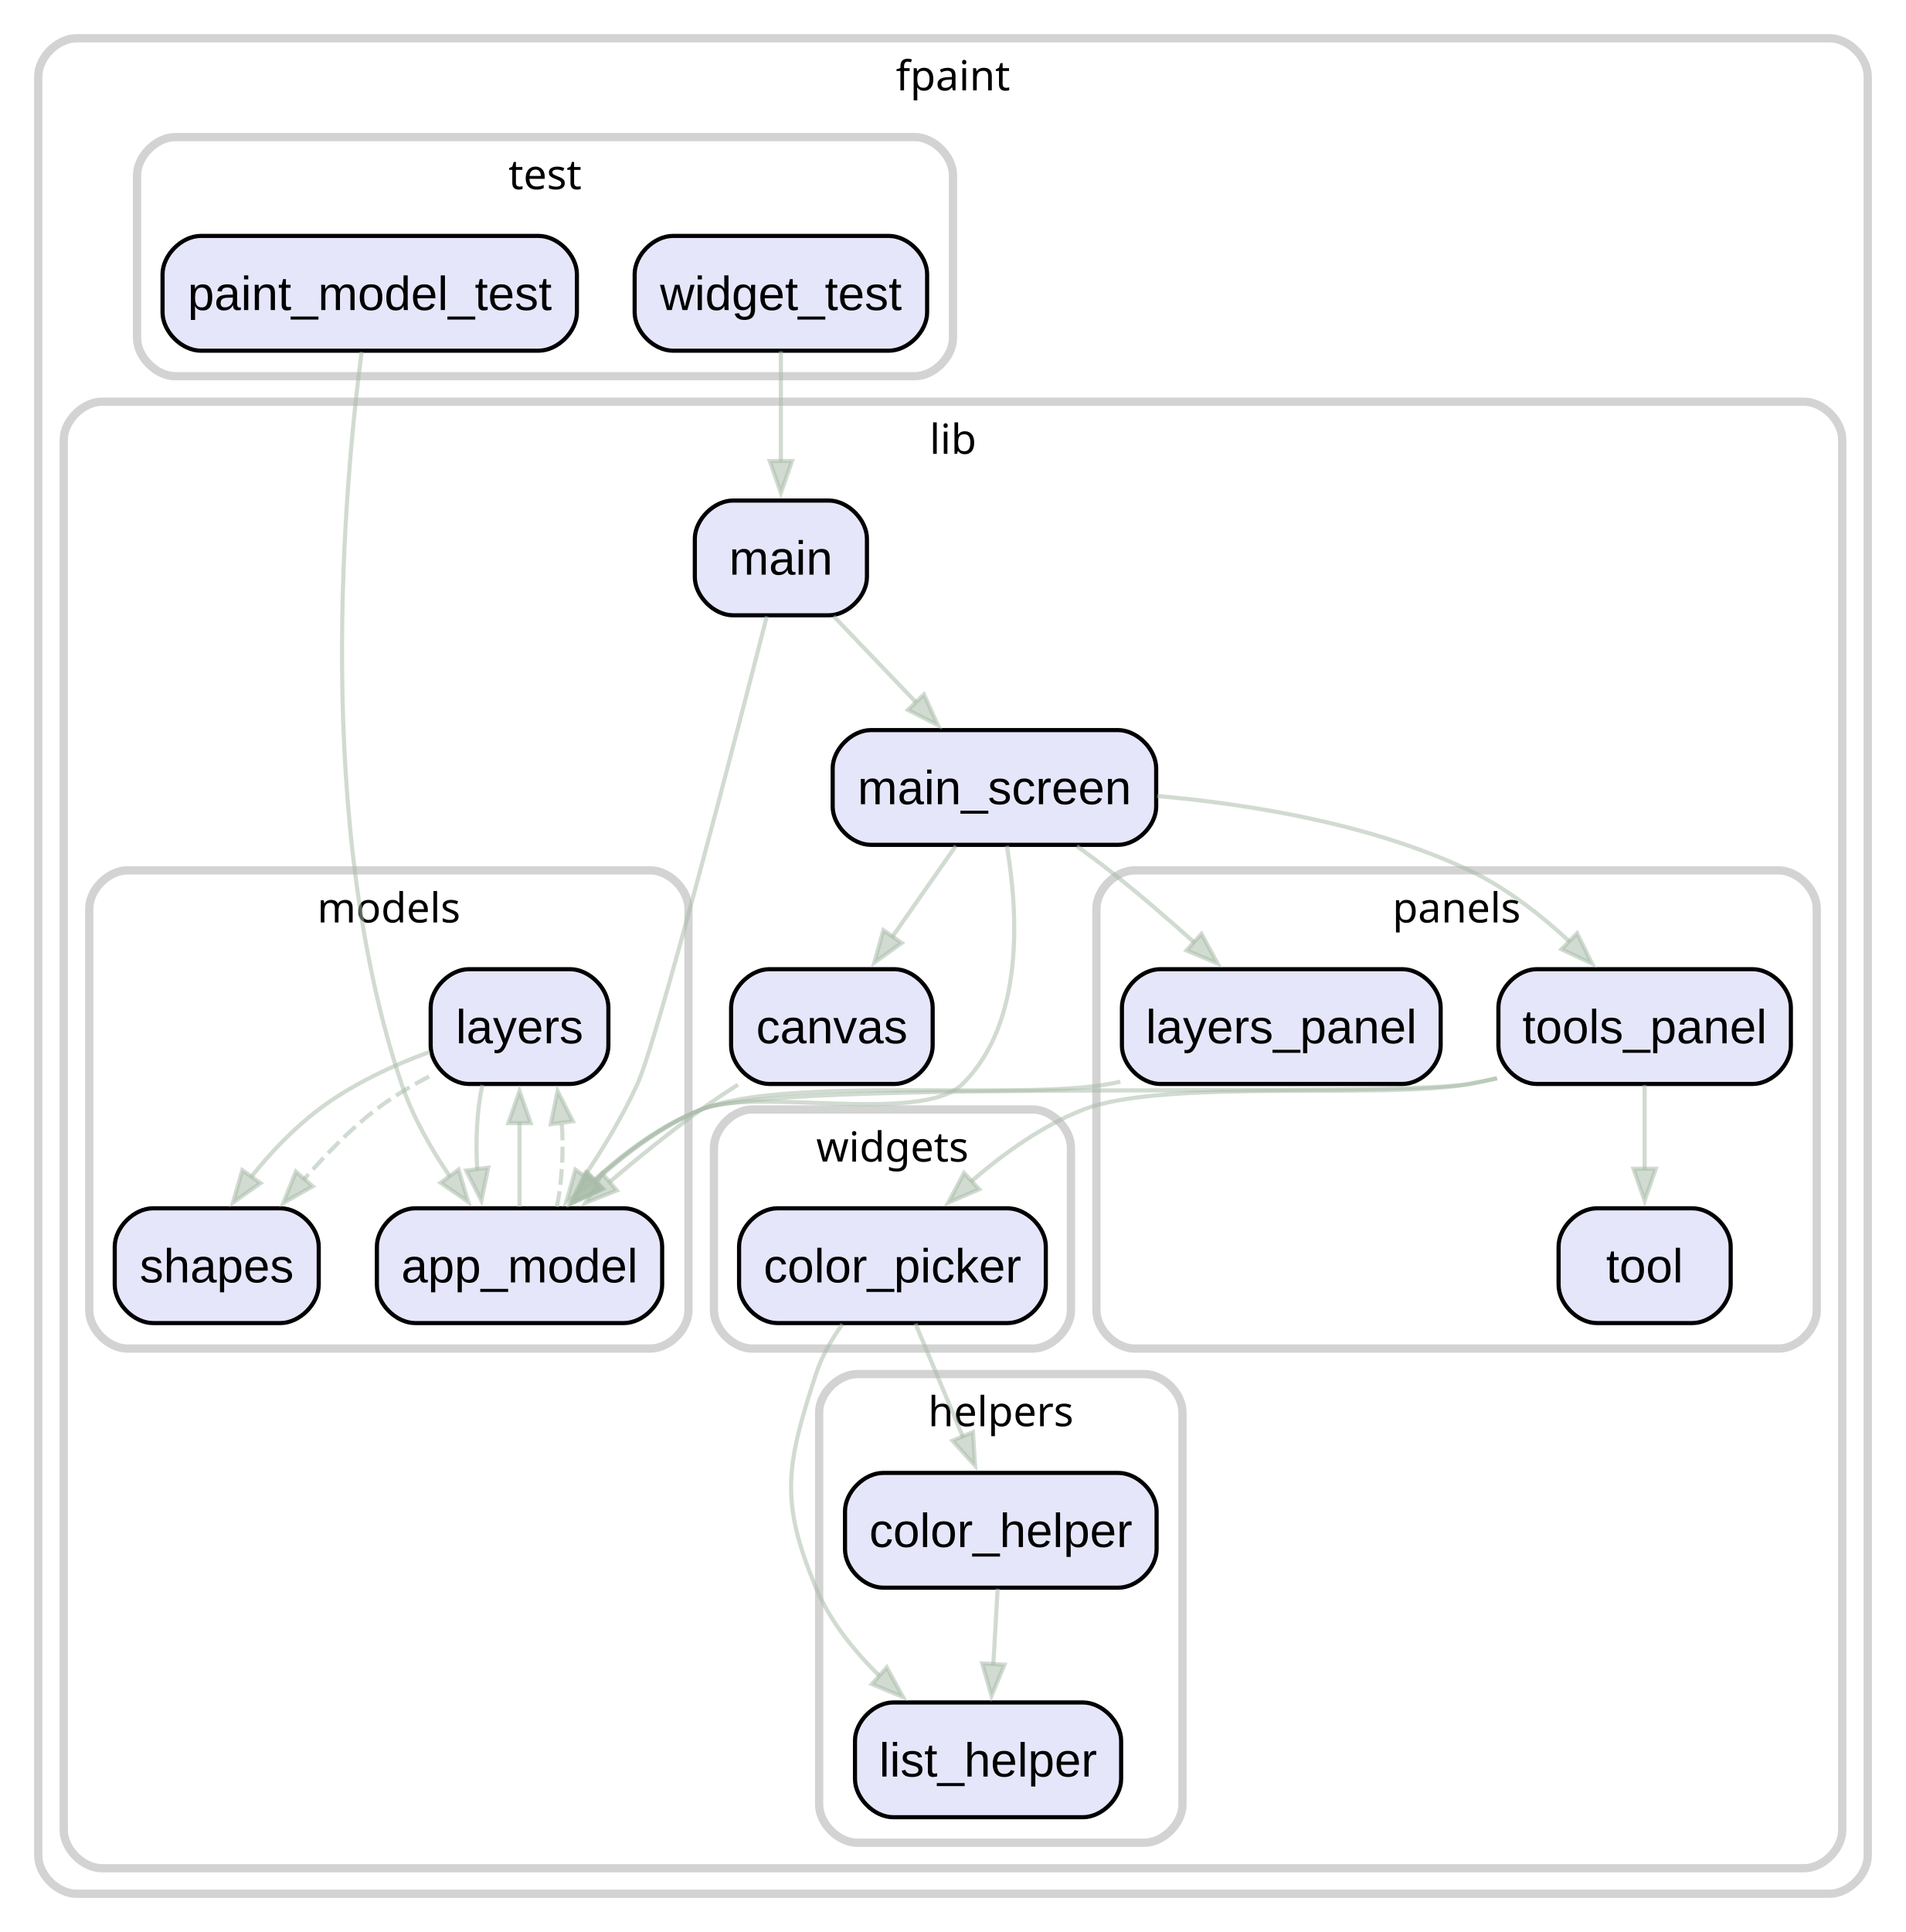
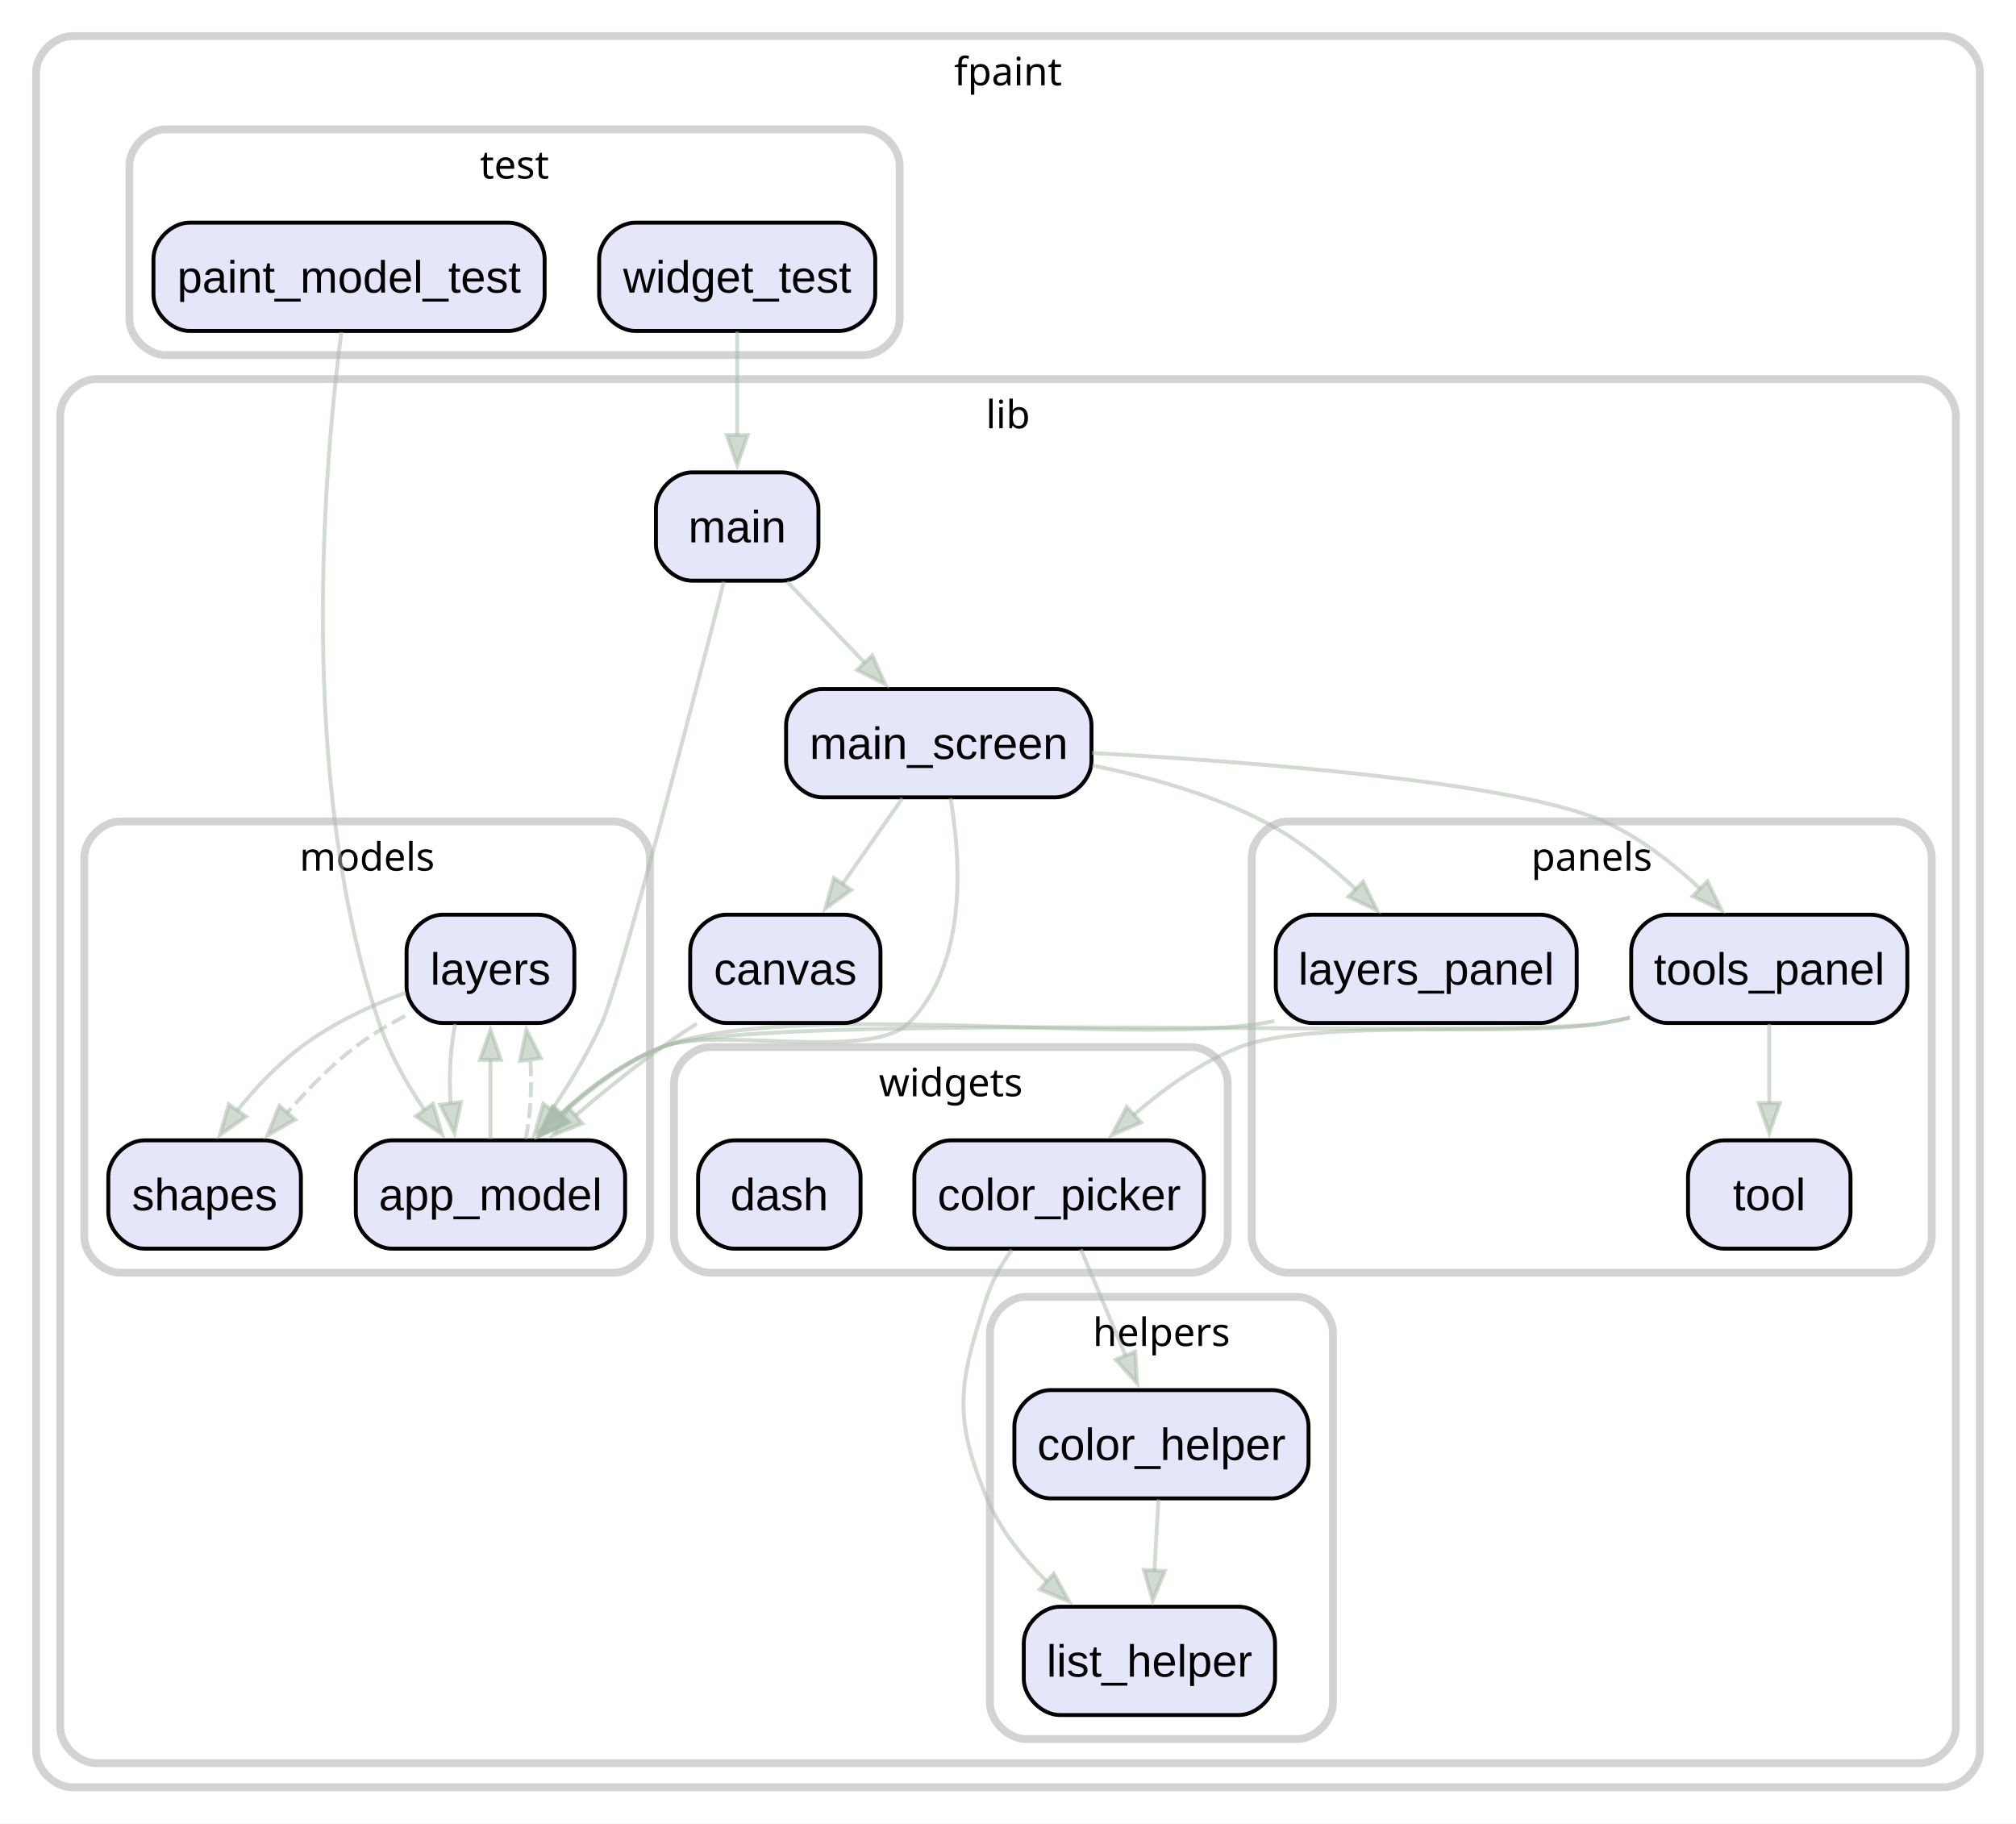
- <svg xmlns="http://www.w3.org/2000/svg" width="598pt" height="606pt" viewBox="0.00 0.00 598.00 606.00">
+ <svg xmlns="http://www.w3.org/2000/svg" width="670pt" height="606pt" viewBox="0.00 0.00 670.00 606.00">
  <g id="graph0" class="graph" transform="scale(1 1) rotate(0) translate(4 602)">
-     <polygon fill="white" stroke="none" points="-4,4 -4,-602 594,-602 594,4 -4,4" />
+     <polygon fill="white" stroke="none" points="-4,4 -4,-602 666,-602 666,4 -4,4" />
    <g id="clust1" class="cluster">
-       <path fill="none" stroke="lightgray" stroke-width="2.6" d="M20,-8C20,-8 570,-8 570,-8 576,-8 582,-14 582,-20 582,-20 582,-578 582,-578 582,-584 576,-590 570,-590 570,-590 20,-590 20,-590 14,-590 8,-584 8,-578 8,-578 8,-20 8,-20 8,-14 14,-8 20,-8" />
-       <text text-anchor="middle" x="295" y="-573.65" font-family="Arial Black" font-size="13.00">fpaint</text>
+       <path fill="none" stroke="lightgray" stroke-width="2.6" d="M20,-8C20,-8 642,-8 642,-8 648,-8 654,-14 654,-20 654,-20 654,-578 654,-578 654,-584 648,-590 642,-590 642,-590 20,-590 20,-590 14,-590 8,-584 8,-578 8,-578 8,-20 8,-20 8,-14 14,-8 20,-8" />
+       <text text-anchor="middle" x="331" y="-573.65" font-family="Arial Black" font-size="13.00">fpaint</text>
    </g>
    <g id="clust2" class="cluster">
      <path fill="none" stroke="lightgray" stroke-width="2.6" d="M51,-484C51,-484 283,-484 283,-484 289,-484 295,-490 295,-496 295,-496 295,-547 295,-547 295,-553 289,-559 283,-559 283,-559 51,-559 51,-559 45,-559 39,-553 39,-547 39,-547 39,-496 39,-496 39,-490 45,-484 51,-484" />
      <text text-anchor="middle" x="167" y="-542.65" font-family="Arial Black" font-size="13.00">test</text>
    </g>
    <g id="clust3" class="cluster">
-       <path fill="none" stroke="lightgray" stroke-width="2.6" d="M28,-16C28,-16 562,-16 562,-16 568,-16 574,-22 574,-28 574,-28 574,-464 574,-464 574,-470 568,-476 562,-476 562,-476 28,-476 28,-476 22,-476 16,-470 16,-464 16,-464 16,-28 16,-28 16,-22 22,-16 28,-16" />
-       <text text-anchor="middle" x="295" y="-459.65" font-family="Arial Black" font-size="13.00">lib</text>
+       <path fill="none" stroke="lightgray" stroke-width="2.6" d="M28,-16C28,-16 634,-16 634,-16 640,-16 646,-22 646,-28 646,-28 646,-464 646,-464 646,-470 640,-476 634,-476 634,-476 28,-476 28,-476 22,-476 16,-470 16,-464 16,-464 16,-28 16,-28 16,-22 22,-16 28,-16" />
+       <text text-anchor="middle" x="331" y="-459.65" font-family="Arial Black" font-size="13.00">lib</text>
    </g>
    <g id="clust4" class="cluster">
-       <path fill="none" stroke="lightgray" stroke-width="2.6" d="M352,-179C352,-179 554,-179 554,-179 560,-179 566,-185 566,-191 566,-191 566,-317 566,-317 566,-323 560,-329 554,-329 554,-329 352,-329 352,-329 346,-329 340,-323 340,-317 340,-317 340,-191 340,-191 340,-185 346,-179 352,-179" />
-       <text text-anchor="middle" x="453" y="-312.65" font-family="Arial Black" font-size="13.00">panels</text>
+       <path fill="none" stroke="lightgray" stroke-width="2.6" d="M424,-179C424,-179 626,-179 626,-179 632,-179 638,-185 638,-191 638,-191 638,-317 638,-317 638,-323 632,-329 626,-329 626,-329 424,-329 424,-329 418,-329 412,-323 412,-317 412,-317 412,-191 412,-191 412,-185 418,-179 424,-179" />
+       <text text-anchor="middle" x="525" y="-312.65" font-family="Arial Black" font-size="13.00">panels</text>
    </g>
    <g id="clust5" class="cluster">
      <path fill="none" stroke="lightgray" stroke-width="2.6" d="M36,-179C36,-179 200,-179 200,-179 206,-179 212,-185 212,-191 212,-191 212,-317 212,-317 212,-323 206,-329 200,-329 200,-329 36,-329 36,-329 30,-329 24,-323 24,-317 24,-317 24,-191 24,-191 24,-185 30,-179 36,-179" />
      <text text-anchor="middle" x="118" y="-312.65" font-family="Arial Black" font-size="13.00">models</text>
    </g>
    <g id="clust6" class="cluster">
-       <path fill="none" stroke="lightgray" stroke-width="2.6" d="M265,-24C265,-24 355,-24 355,-24 361,-24 367,-30 367,-36 367,-36 367,-159 367,-159 367,-165 361,-171 355,-171 355,-171 265,-171 265,-171 259,-171 253,-165 253,-159 253,-159 253,-36 253,-36 253,-30 259,-24 265,-24" />
-       <text text-anchor="middle" x="310" y="-154.65" font-family="Arial Black" font-size="13.00">helpers</text>
+       <path fill="none" stroke="lightgray" stroke-width="2.6" d="M337,-24C337,-24 427,-24 427,-24 433,-24 439,-30 439,-36 439,-36 439,-159 439,-159 439,-165 433,-171 427,-171 427,-171 337,-171 337,-171 331,-171 325,-165 325,-159 325,-159 325,-36 325,-36 325,-30 331,-24 337,-24" />
+       <text text-anchor="middle" x="382" y="-154.65" font-family="Arial Black" font-size="13.00">helpers</text>
    </g>
    <g id="clust7" class="cluster">
-       <path fill="none" stroke="lightgray" stroke-width="2.6" d="M232,-179C232,-179 320,-179 320,-179 326,-179 332,-185 332,-191 332,-191 332,-242 332,-242 332,-248 326,-254 320,-254 320,-254 232,-254 232,-254 226,-254 220,-248 220,-242 220,-242 220,-191 220,-191 220,-185 226,-179 232,-179" />
-       <text text-anchor="middle" x="276" y="-237.65" font-family="Arial Black" font-size="13.00">widgets</text>
+       <path fill="none" stroke="lightgray" stroke-width="2.6" d="M232,-179C232,-179 392,-179 392,-179 398,-179 404,-185 404,-191 404,-191 404,-242 404,-242 404,-248 398,-254 392,-254 392,-254 232,-254 232,-254 226,-254 220,-248 220,-242 220,-242 220,-191 220,-191 220,-185 226,-179 232,-179" />
+       <text text-anchor="middle" x="312" y="-237.65" font-family="Arial Black" font-size="13.00">widgets</text>
    </g>
    <g id="node1" class="node">
      <path fill="Lavender" stroke="black" stroke-width="1.3" d="M165,-528C165,-528 59,-528 59,-528 53,-528 47,-522 47,-516 47,-516 47,-504 47,-504 47,-498 53,-492 59,-492 59,-492 165,-492 165,-492 171,-492 177,-498 177,-504 177,-504 177,-516 177,-516 177,-522 171,-528 165,-528" />
      <text text-anchor="middle" x="112" y="-504.75" font-family="Arial" font-size="15.00">paint_model_test</text>
    </g>
    <g id="node8" class="node">
      <path fill="Lavender" stroke="black" stroke-width="1.3" d="M191.75,-223C191.75,-223 126.25,-223 126.25,-223 120.25,-223 114.25,-217 114.25,-211 114.25,-211 114.25,-199 114.25,-199 114.25,-193 120.25,-187 126.25,-187 126.25,-187 191.75,-187 191.75,-187 197.75,-187 203.75,-193 203.75,-199 203.75,-199 203.75,-211 203.75,-211 203.75,-217 197.75,-223 191.75,-223" />
      <text text-anchor="middle" x="159" y="-199.75" font-family="Arial" font-size="15.00">app_model</text>
    </g>
    <g id="edge1" class="edge">
      <path fill="none" stroke="#aabbaa" stroke-width="1.3" stroke-opacity="0.533" d="M109.45,-491.63C104.09,-450.44 94.3,-344.15 122,-262 125.43,-251.84 131.17,-241.75 137.12,-232.99" />
      <polygon fill="#aabbaa" fill-opacity="0.533" stroke="#aabbaa" stroke-width="1.3" stroke-opacity="0.533" points="139.88,-235.14 142.92,-224.99 134.22,-231.03 139.88,-235.14" />
    </g>
    <g id="node2" class="node">
      <path fill="Lavender" stroke="black" stroke-width="1.3" d="M274.88,-528C274.88,-528 207.12,-528 207.12,-528 201.12,-528 195.12,-522 195.12,-516 195.12,-516 195.12,-504 195.12,-504 195.12,-498 201.12,-492 207.12,-492 207.12,-492 274.88,-492 274.88,-492 280.88,-492 286.88,-498 286.88,-504 286.88,-504 286.88,-516 286.88,-516 286.88,-522 280.88,-528 274.88,-528" />
      <text text-anchor="middle" x="241" y="-504.75" font-family="Arial" font-size="15.00">widget_test</text>
    </g>
    <g id="node9" class="node">
      <path fill="Lavender" stroke="black" stroke-width="1.3" d="M256,-445C256,-445 226,-445 226,-445 220,-445 214,-439 214,-433 214,-433 214,-421 214,-421 214,-415 220,-409 226,-409 226,-409 256,-409 256,-409 262,-409 268,-415 268,-421 268,-421 268,-433 268,-433 268,-439 262,-445 256,-445" />
      <text text-anchor="middle" x="241" y="-421.75" font-family="Arial" font-size="15.00">main</text>
    </g>
    <g id="edge2" class="edge">
      <path fill="none" stroke="#aabbaa" stroke-width="1.3" stroke-opacity="0.533" d="M241,-491.82C241,-481.8 241,-468.88 241,-457.29" />
      <polygon fill="#aabbaa" fill-opacity="0.533" stroke="#aabbaa" stroke-width="1.3" stroke-opacity="0.533" points="244.5,-457.4 241,-447.4 237.5,-457.4 244.5,-457.4" />
    </g>
    <g id="node3" class="node">
-       <path fill="Lavender" stroke="black" stroke-width="1.3" d="M545.88,-298C545.88,-298 478.12,-298 478.12,-298 472.12,-298 466.12,-292 466.12,-286 466.12,-286 466.12,-274 466.12,-274 466.12,-268 472.12,-262 478.12,-262 478.12,-262 545.88,-262 545.88,-262 551.88,-262 557.88,-268 557.88,-274 557.88,-274 557.88,-286 557.88,-286 557.88,-292 551.88,-298 545.88,-298" />
-       <text text-anchor="middle" x="512" y="-274.75" font-family="Arial" font-size="15.00">tools_panel</text>
+       <path fill="Lavender" stroke="black" stroke-width="1.3" d="M617.88,-298C617.88,-298 550.12,-298 550.12,-298 544.12,-298 538.12,-292 538.12,-286 538.12,-286 538.12,-274 538.12,-274 538.12,-268 544.12,-262 550.12,-262 550.12,-262 617.88,-262 617.88,-262 623.88,-262 629.88,-268 629.88,-274 629.88,-274 629.88,-286 629.88,-286 629.88,-292 623.88,-298 617.88,-298" />
+       <text text-anchor="middle" x="584" y="-274.75" font-family="Arial" font-size="15.00">tools_panel</text>
    </g>
    <g id="node5" class="node">
-       <path fill="Lavender" stroke="black" stroke-width="1.3" d="M527,-223C527,-223 497,-223 497,-223 491,-223 485,-217 485,-211 485,-211 485,-199 485,-199 485,-193 491,-187 497,-187 497,-187 527,-187 527,-187 533,-187 539,-193 539,-199 539,-199 539,-211 539,-211 539,-217 533,-223 527,-223" />
-       <text text-anchor="middle" x="512" y="-199.75" font-family="Arial" font-size="15.00">tool</text>
+       <path fill="Lavender" stroke="black" stroke-width="1.3" d="M599,-223C599,-223 569,-223 569,-223 563,-223 557,-217 557,-211 557,-211 557,-199 557,-199 557,-193 563,-187 569,-187 569,-187 599,-187 599,-187 605,-187 611,-193 611,-199 611,-199 611,-211 611,-211 611,-217 605,-223 599,-223" />
+       <text text-anchor="middle" x="584" y="-199.75" font-family="Arial" font-size="15.00">tool</text>
    </g>
    <g id="edge4" class="edge">
-       <path fill="none" stroke="#aabbaa" stroke-width="1.3" stroke-opacity="0.533" d="M512,-261.7C512,-253.76 512,-244.12 512,-235.11" />
-       <polygon fill="#aabbaa" fill-opacity="0.533" stroke="#aabbaa" stroke-width="1.3" stroke-opacity="0.533" points="515.5,-235.4 512,-225.4 508.5,-235.4 515.5,-235.4" />
+       <path fill="none" stroke="#aabbaa" stroke-width="1.3" stroke-opacity="0.533" d="M584,-261.7C584,-253.76 584,-244.12 584,-235.11" />
+       <polygon fill="#aabbaa" fill-opacity="0.533" stroke="#aabbaa" stroke-width="1.3" stroke-opacity="0.533" points="587.5,-235.4 584,-225.4 580.5,-235.4 587.5,-235.4" />
    </g>
    <g id="edge3" class="edge">
-       <path fill="none" stroke="#aabbaa" stroke-width="1.3" stroke-opacity="0.533" d="M465.7,-263.74C462.77,-263.07 459.86,-262.48 457,-262 430.58,-257.56 241.01,-263.6 216,-254 203.37,-249.15 191.55,-240.25 181.98,-231.42" />
-       <polygon fill="#aabbaa" fill-opacity="0.533" stroke="#aabbaa" stroke-width="1.3" stroke-opacity="0.533" points="184.52,-229.02 174.94,-224.5 179.61,-234.01 184.52,-229.02" />
+       <path fill="none" stroke="#aabbaa" stroke-width="1.3" stroke-opacity="0.533" d="M537.7,-263.71C534.78,-263.05 531.86,-262.47 529,-262 494.67,-256.37 248.53,-266.34 216,-254 203.35,-249.2 191.52,-240.31 181.96,-231.48" />
+       <polygon fill="#aabbaa" fill-opacity="0.533" stroke="#aabbaa" stroke-width="1.3" stroke-opacity="0.533" points="184.5,-229.07 174.93,-224.54 179.59,-234.05 184.5,-229.07" />
    </g>
-     <g id="node14" class="node">
-       <path fill="Lavender" stroke="black" stroke-width="1.3" d="M312.12,-223C312.12,-223 239.88,-223 239.88,-223 233.88,-223 227.88,-217 227.88,-211 227.88,-211 227.88,-199 227.88,-199 227.88,-193 233.88,-187 239.88,-187 239.88,-187 312.12,-187 312.12,-187 318.12,-187 324.12,-193 324.12,-199 324.12,-199 324.12,-211 324.12,-211 324.12,-217 318.12,-223 312.12,-223" />
-       <text text-anchor="middle" x="276" y="-199.75" font-family="Arial" font-size="15.00">color_picker</text>
+     <g id="node15" class="node">
+       <path fill="Lavender" stroke="black" stroke-width="1.3" d="M384.12,-223C384.12,-223 311.88,-223 311.88,-223 305.88,-223 299.88,-217 299.88,-211 299.88,-211 299.88,-199 299.88,-199 299.88,-193 305.88,-187 311.88,-187 311.88,-187 384.12,-187 384.12,-187 390.12,-187 396.12,-193 396.12,-199 396.12,-199 396.12,-211 396.12,-211 396.12,-217 390.12,-223 384.12,-223" />
+       <text text-anchor="middle" x="348" y="-199.75" font-family="Arial" font-size="15.00">color_picker</text>
    </g>
    <g id="edge5" class="edge">
-       <path fill="none" stroke="#aabbaa" stroke-width="1.3" stroke-opacity="0.533" d="M465.68,-263.85C462.76,-263.15 459.85,-262.53 457,-262 430.5,-257.1 361.12,-263.75 336,-254 323.05,-248.97 310.71,-240.09 300.62,-231.33" />
-       <polygon fill="#aabbaa" fill-opacity="0.533" stroke="#aabbaa" stroke-width="1.3" stroke-opacity="0.533" points="303.22,-228.96 293.49,-224.76 298.47,-234.11 303.22,-228.96" />
+       <path fill="none" stroke="#aabbaa" stroke-width="1.3" stroke-opacity="0.533" d="M537.68,-263.85C534.76,-263.15 531.85,-262.53 529,-262 502.5,-257.1 433.12,-263.75 408,-254 395.05,-248.97 382.71,-240.09 372.62,-231.33" />
+       <polygon fill="#aabbaa" fill-opacity="0.533" stroke="#aabbaa" stroke-width="1.3" stroke-opacity="0.533" points="375.22,-228.96 365.49,-224.76 370.47,-234.11 375.22,-228.96" />
    </g>
    <g id="node4" class="node">
-       <path fill="Lavender" stroke="black" stroke-width="1.3" d="M436,-298C436,-298 360,-298 360,-298 354,-298 348,-292 348,-286 348,-286 348,-274 348,-274 348,-268 354,-262 360,-262 360,-262 436,-262 436,-262 442,-262 448,-268 448,-274 448,-274 448,-286 448,-286 448,-292 442,-298 436,-298" />
-       <text text-anchor="middle" x="398" y="-274.75" font-family="Arial" font-size="15.00">layers_panel</text>
+       <path fill="Lavender" stroke="black" stroke-width="1.3" d="M508,-298C508,-298 432,-298 432,-298 426,-298 420,-292 420,-286 420,-286 420,-274 420,-274 420,-268 426,-262 432,-262 432,-262 508,-262 508,-262 514,-262 520,-268 520,-274 520,-274 520,-286 520,-286 520,-292 514,-298 508,-298" />
+       <text text-anchor="middle" x="470" y="-274.75" font-family="Arial" font-size="15.00">layers_panel</text>
    </g>
    <g id="edge6" class="edge">
-       <path fill="none" stroke="#aabbaa" stroke-width="1.3" stroke-opacity="0.533" d="M347.51,-262.7C346.33,-262.45 345.16,-262.22 344,-262 315.98,-256.79 242.45,-264.6 216,-254 203.62,-249.04 191.97,-240.29 182.47,-231.61" />
-       <polygon fill="#aabbaa" fill-opacity="0.533" stroke="#aabbaa" stroke-width="1.3" stroke-opacity="0.533" points="185.09,-229.27 175.48,-224.81 180.2,-234.29 185.09,-229.27" />
+       <path fill="none" stroke="#aabbaa" stroke-width="1.3" stroke-opacity="0.533" d="M419.51,-262.66C418.33,-262.42 417.16,-262.2 416,-262 372.18,-254.37 257.47,-270.08 216,-254 203.39,-249.11 191.57,-240.2 182,-231.38" />
+       <polygon fill="#aabbaa" fill-opacity="0.533" stroke="#aabbaa" stroke-width="1.3" stroke-opacity="0.533" points="184.54,-228.98 174.96,-224.46 179.63,-233.97 184.54,-228.98" />
    </g>
    <g id="node6" class="node">
      <path fill="Lavender" stroke="black" stroke-width="1.3" d="M174.88,-298C174.88,-298 143.12,-298 143.12,-298 137.12,-298 131.12,-292 131.12,-286 131.12,-286 131.12,-274 131.12,-274 131.12,-268 137.12,-262 143.12,-262 143.12,-262 174.88,-262 174.88,-262 180.88,-262 186.88,-268 186.88,-274 186.88,-274 186.88,-286 186.88,-286 186.88,-292 180.88,-298 174.88,-298" />
      <text text-anchor="middle" x="159" y="-274.75" font-family="Arial" font-size="15.00">layers</text>
    </g>
    <g id="node7" class="node">
      <path fill="Lavender" stroke="black" stroke-width="1.3" d="M84,-223C84,-223 44,-223 44,-223 38,-223 32,-217 32,-211 32,-211 32,-199 32,-199 32,-193 38,-187 44,-187 44,-187 84,-187 84,-187 90,-187 96,-193 96,-199 96,-199 96,-211 96,-211 96,-217 90,-223 84,-223" />
      <text text-anchor="middle" x="64" y="-199.75" font-family="Arial" font-size="15.00">shapes</text>
    </g>
    <g id="edge8" class="edge">
      <path fill="none" stroke="#aabbaa" stroke-width="1.3" stroke-opacity="0.533" d="M130.9,-272.09C119.2,-267.85 106.21,-261.74 96,-254 88.11,-248.01 80.68,-240.27 74.76,-232.76" />
      <polygon fill="#aabbaa" fill-opacity="0.533" stroke="#aabbaa" stroke-width="1.3" stroke-opacity="0.533" points="77.74,-230.9 69.09,-224.79 72.03,-234.96 77.74,-230.9" />
    </g>
    <g id="edge9" class="edge">
      <path fill="none" stroke="#aabbaa" stroke-width="1.3" stroke-dasharray="5,2" stroke-opacity="0.533" d="M130.63,-264.36C124.9,-261.33 119.1,-257.87 114,-254 105.84,-247.81 98.17,-239.75 91.29,-232" />
      <polygon fill="#aabbaa" fill-opacity="0.533" stroke="#aabbaa" stroke-width="1.3" stroke-opacity="0.533" points="94.1,-229.89 84.88,-224.66 88.83,-234.5 94.1,-229.89" />
    </g>
    <g id="edge7" class="edge">
      <path fill="none" stroke="#aabbaa" stroke-width="1.3" stroke-opacity="0.533" d="M147.32,-261.7C145.66,-253.76 145.13,-244.12 145.75,-235.11" />
      <polygon fill="#aabbaa" fill-opacity="0.533" stroke="#aabbaa" stroke-width="1.3" stroke-opacity="0.533" points="149.19,-235.75 147.04,-225.38 142.25,-234.83 149.19,-235.75" />
    </g>
    <g id="edge10" class="edge">
      <path fill="none" stroke="#aabbaa" stroke-width="1.3" stroke-opacity="0.533" d="M159,-223.43C159,-231.39 159,-241.03 159,-250.04" />
      <polygon fill="#aabbaa" fill-opacity="0.533" stroke="#aabbaa" stroke-width="1.3" stroke-opacity="0.533" points="155.5,-249.73 159,-259.73 162.5,-249.73 155.5,-249.73" />
    </g>
    <g id="edge11" class="edge">
      <path fill="none" stroke="#aabbaa" stroke-width="1.3" stroke-dasharray="5,2" stroke-opacity="0.533" d="M170.71,-223.43C172.36,-231.39 172.87,-241.03 172.24,-250.04" />
      <polygon fill="#aabbaa" fill-opacity="0.533" stroke="#aabbaa" stroke-width="1.3" stroke-opacity="0.533" points="168.8,-249.37 170.94,-259.75 175.74,-250.3 168.8,-249.37" />
    </g>
    <g id="edge13" class="edge">
      <path fill="none" stroke="#aabbaa" stroke-width="1.3" stroke-opacity="0.533" d="M236.59,-408.71C226.5,-369.37 202.14,-275.54 196,-262 191.5,-252.08 185.36,-241.95 179.37,-233.07" />
      <polygon fill="#aabbaa" fill-opacity="0.533" stroke="#aabbaa" stroke-width="1.3" stroke-opacity="0.533" points="182.26,-231.1 173.65,-224.93 176.53,-235.12 182.26,-231.1" />
    </g>
    <g id="node11" class="node">
      <path fill="Lavender" stroke="black" stroke-width="1.3" d="M346.75,-373C346.75,-373 269.25,-373 269.25,-373 263.25,-373 257.25,-367 257.25,-361 257.25,-361 257.25,-349 257.25,-349 257.25,-343 263.25,-337 269.25,-337 269.25,-337 346.75,-337 346.75,-337 352.75,-337 358.75,-343 358.75,-349 358.75,-349 358.75,-361 358.75,-361 358.75,-367 352.75,-373 346.75,-373" />
      <text text-anchor="middle" x="308" y="-349.75" font-family="Arial" font-size="15.00">main_screen</text>
    </g>
    <g id="edge12" class="edge">
      <path fill="none" stroke="#aabbaa" stroke-width="1.3" stroke-opacity="0.533" d="M257.56,-408.7C265.35,-400.56 274.8,-390.69 283.4,-381.7" />
      <polygon fill="#aabbaa" fill-opacity="0.533" stroke="#aabbaa" stroke-width="1.3" stroke-opacity="0.533" points="285.88,-384.17 290.27,-374.53 280.83,-379.33 285.88,-384.17" />
    </g>
    <g id="node10" class="node">
      <path fill="Lavender" stroke="black" stroke-width="1.3" d="M276.62,-298C276.62,-298 237.38,-298 237.38,-298 231.38,-298 225.38,-292 225.38,-286 225.38,-286 225.38,-274 225.38,-274 225.38,-268 231.38,-262 237.38,-262 237.38,-262 276.62,-262 276.62,-262 282.62,-262 288.62,-268 288.62,-274 288.62,-274 288.62,-286 288.62,-286 288.62,-292 282.62,-298 276.62,-298" />
      <text text-anchor="middle" x="257" y="-274.75" font-family="Arial" font-size="15.00">canvas</text>
    </g>
    <g id="edge14" class="edge">
      <path fill="none" stroke="#aabbaa" stroke-width="1.3" stroke-opacity="0.533" d="M227.53,-261.78C223.59,-259.26 219.65,-256.63 216,-254 206.26,-246.99 196.09,-238.76 187.09,-231.11" />
      <polygon fill="#aabbaa" fill-opacity="0.533" stroke="#aabbaa" stroke-width="1.3" stroke-opacity="0.533" points="189.53,-228.6 179.68,-224.71 184.96,-233.9 189.53,-228.6" />
    </g>
    <g id="edge17" class="edge">
-       <path fill="none" stroke="#aabbaa" stroke-width="1.3" stroke-opacity="0.533" d="M359.04,-352.33C388.82,-349.7 426.41,-343.47 457,-329 468.51,-323.55 479.46,-314.99 488.52,-306.59" />
-       <polygon fill="#aabbaa" fill-opacity="0.533" stroke="#aabbaa" stroke-width="1.3" stroke-opacity="0.533" points="490.8,-309.25 495.49,-299.74 485.9,-304.25 490.8,-309.25" />
+       <path fill="none" stroke="#aabbaa" stroke-width="1.3" stroke-opacity="0.533" d="M358.86,-351.75C414.44,-348.68 499.5,-342 529,-329 540.83,-323.79 551.96,-315.11 561.08,-306.55" />
+       <polygon fill="#aabbaa" fill-opacity="0.533" stroke="#aabbaa" stroke-width="1.3" stroke-opacity="0.533" points="563.48,-309.1 568.08,-299.56 558.53,-304.15 563.48,-309.1" />
    </g>
    <g id="edge16" class="edge">
-       <path fill="none" stroke="#aabbaa" stroke-width="1.3" stroke-opacity="0.533" d="M333.84,-336.61C337.3,-334.12 340.77,-331.54 344,-329 352.98,-321.94 362.4,-313.82 370.81,-306.3" />
-       <polygon fill="#aabbaa" fill-opacity="0.533" stroke="#aabbaa" stroke-width="1.3" stroke-opacity="0.533" points="372.96,-309.08 378.02,-299.77 368.26,-303.89 372.96,-309.08" />
+       <path fill="none" stroke="#aabbaa" stroke-width="1.3" stroke-opacity="0.533" d="M359.02,-347.58C377.67,-343.87 398.48,-338.06 416,-329 427.2,-323.21 437.93,-314.57 446.83,-306.21" />
+       <polygon fill="#aabbaa" fill-opacity="0.533" stroke="#aabbaa" stroke-width="1.3" stroke-opacity="0.533" points="449.02,-308.96 453.67,-299.44 444.1,-303.98 449.02,-308.96" />
    </g>
    <g id="edge18" class="edge">
      <path fill="none" stroke="#aabbaa" stroke-width="1.3" stroke-opacity="0.533" d="M311.89,-336.7C315.43,-315.88 317.53,-281.32 298,-262 284.98,-249.13 232.87,-261.11 216,-254 203.71,-248.83 192.08,-240.04 182.57,-231.38" />
      <polygon fill="#aabbaa" fill-opacity="0.533" stroke="#aabbaa" stroke-width="1.3" stroke-opacity="0.533" points="185.18,-229.05 175.56,-224.62 180.32,-234.08 185.18,-229.05" />
    </g>
    <g id="edge15" class="edge">
      <path fill="none" stroke="#aabbaa" stroke-width="1.3" stroke-opacity="0.533" d="M295.91,-336.7C289.92,-328.13 282.55,-317.58 275.84,-307.97" />
      <polygon fill="#aabbaa" fill-opacity="0.533" stroke="#aabbaa" stroke-width="1.3" stroke-opacity="0.533" points="278.9,-306.23 270.3,-300.04 273.16,-310.24 278.9,-306.23" />
    </g>
    <g id="node12" class="node">
-       <path fill="Lavender" stroke="black" stroke-width="1.3" d="M335.75,-68C335.75,-68 276.25,-68 276.25,-68 270.25,-68 264.25,-62 264.25,-56 264.25,-56 264.25,-44 264.25,-44 264.25,-38 270.25,-32 276.25,-32 276.25,-32 335.75,-32 335.75,-32 341.75,-32 347.75,-38 347.75,-44 347.75,-44 347.75,-56 347.75,-56 347.75,-62 341.75,-68 335.75,-68" />
-       <text text-anchor="middle" x="306" y="-44.75" font-family="Arial" font-size="15.00">list_helper</text>
+       <path fill="Lavender" stroke="black" stroke-width="1.3" d="M407.75,-68C407.75,-68 348.25,-68 348.25,-68 342.25,-68 336.25,-62 336.25,-56 336.25,-56 336.25,-44 336.25,-44 336.25,-38 342.25,-32 348.25,-32 348.25,-32 407.75,-32 407.75,-32 413.75,-32 419.75,-38 419.75,-44 419.75,-44 419.75,-56 419.75,-56 419.75,-62 413.75,-68 407.75,-68" />
+       <text text-anchor="middle" x="378" y="-44.75" font-family="Arial" font-size="15.00">list_helper</text>
    </g>
    <g id="node13" class="node">
-       <path fill="Lavender" stroke="black" stroke-width="1.3" d="M346.88,-140C346.88,-140 273.12,-140 273.12,-140 267.12,-140 261.12,-134 261.12,-128 261.12,-128 261.12,-116 261.12,-116 261.12,-110 267.12,-104 273.12,-104 273.12,-104 346.88,-104 346.88,-104 352.88,-104 358.88,-110 358.88,-116 358.88,-116 358.88,-128 358.88,-128 358.88,-134 352.88,-140 346.88,-140" />
-       <text text-anchor="middle" x="310" y="-116.75" font-family="Arial" font-size="15.00">color_helper</text>
+       <path fill="Lavender" stroke="black" stroke-width="1.3" d="M418.88,-140C418.88,-140 345.12,-140 345.12,-140 339.12,-140 333.12,-134 333.12,-128 333.12,-128 333.12,-116 333.12,-116 333.12,-110 339.12,-104 345.12,-104 345.12,-104 418.88,-104 418.88,-104 424.88,-104 430.88,-110 430.88,-116 430.88,-116 430.88,-128 430.88,-128 430.88,-134 424.88,-140 418.88,-140" />
+       <text text-anchor="middle" x="382" y="-116.75" font-family="Arial" font-size="15.00">color_helper</text>
    </g>
    <g id="edge19" class="edge">
-       <path fill="none" stroke="#aabbaa" stroke-width="1.3" stroke-opacity="0.533" d="M309.01,-103.7C308.6,-96.49 308.11,-87.93 307.65,-79.82" />
-       <polygon fill="#aabbaa" fill-opacity="0.533" stroke="#aabbaa" stroke-width="1.3" stroke-opacity="0.533" points="311.15,-79.85 307.09,-70.07 304.17,-80.25 311.15,-79.85" />
+       <path fill="none" stroke="#aabbaa" stroke-width="1.3" stroke-opacity="0.533" d="M381.01,-103.7C380.6,-96.49 380.11,-87.93 379.65,-79.82" />
+       <polygon fill="#aabbaa" fill-opacity="0.533" stroke="#aabbaa" stroke-width="1.3" stroke-opacity="0.533" points="383.15,-79.85 379.09,-70.07 376.17,-80.25 383.15,-79.85" />
+     </g>
+     <g id="node14" class="node">
+       <path fill="Lavender" stroke="black" stroke-width="1.3" d="M270,-223C270,-223 240,-223 240,-223 234,-223 228,-217 228,-211 228,-211 228,-199 228,-199 228,-193 234,-187 240,-187 240,-187 270,-187 270,-187 276,-187 282,-193 282,-199 282,-199 282,-211 282,-211 282,-217 276,-223 270,-223" />
+       <text text-anchor="middle" x="255" y="-199.75" font-family="Arial" font-size="15.00">dash</text>
    </g>
    <g id="edge21" class="edge">
-       <path fill="none" stroke="#aabbaa" stroke-width="1.3" stroke-opacity="0.533" d="M260.3,-186.64C256.9,-181.9 253.8,-176.52 252,-171 242.79,-142.68 240.48,-131.46 252,-104 256.37,-93.59 263.89,-84.2 271.95,-76.32" />
-       <polygon fill="#aabbaa" fill-opacity="0.533" stroke="#aabbaa" stroke-width="1.3" stroke-opacity="0.533" points="274.23,-78.98 279.33,-69.69 269.55,-73.77 274.23,-78.98" />
+       <path fill="none" stroke="#aabbaa" stroke-width="1.3" stroke-opacity="0.533" d="M332.3,-186.64C328.9,-181.9 325.8,-176.52 324,-171 314.79,-142.68 312.48,-131.46 324,-104 328.37,-93.59 335.89,-84.2 343.95,-76.32" />
+       <polygon fill="#aabbaa" fill-opacity="0.533" stroke="#aabbaa" stroke-width="1.3" stroke-opacity="0.533" points="346.23,-78.98 351.33,-69.69 341.55,-73.77 346.23,-78.98" />
    </g>
    <g id="edge20" class="edge">
-       <path fill="none" stroke="#aabbaa" stroke-width="1.3" stroke-opacity="0.533" d="M283.21,-186.82C287.55,-176.48 293.19,-163.05 298.17,-151.18" />
-       <polygon fill="#aabbaa" fill-opacity="0.533" stroke="#aabbaa" stroke-width="1.3" stroke-opacity="0.533" points="301.28,-152.82 301.92,-142.25 294.82,-150.11 301.28,-152.82" />
+       <path fill="none" stroke="#aabbaa" stroke-width="1.3" stroke-opacity="0.533" d="M355.21,-186.82C359.55,-176.48 365.19,-163.05 370.17,-151.18" />
+       <polygon fill="#aabbaa" fill-opacity="0.533" stroke="#aabbaa" stroke-width="1.3" stroke-opacity="0.533" points="373.28,-152.82 373.92,-142.25 366.82,-150.11 373.28,-152.82" />
    </g>
  </g>
</svg>
